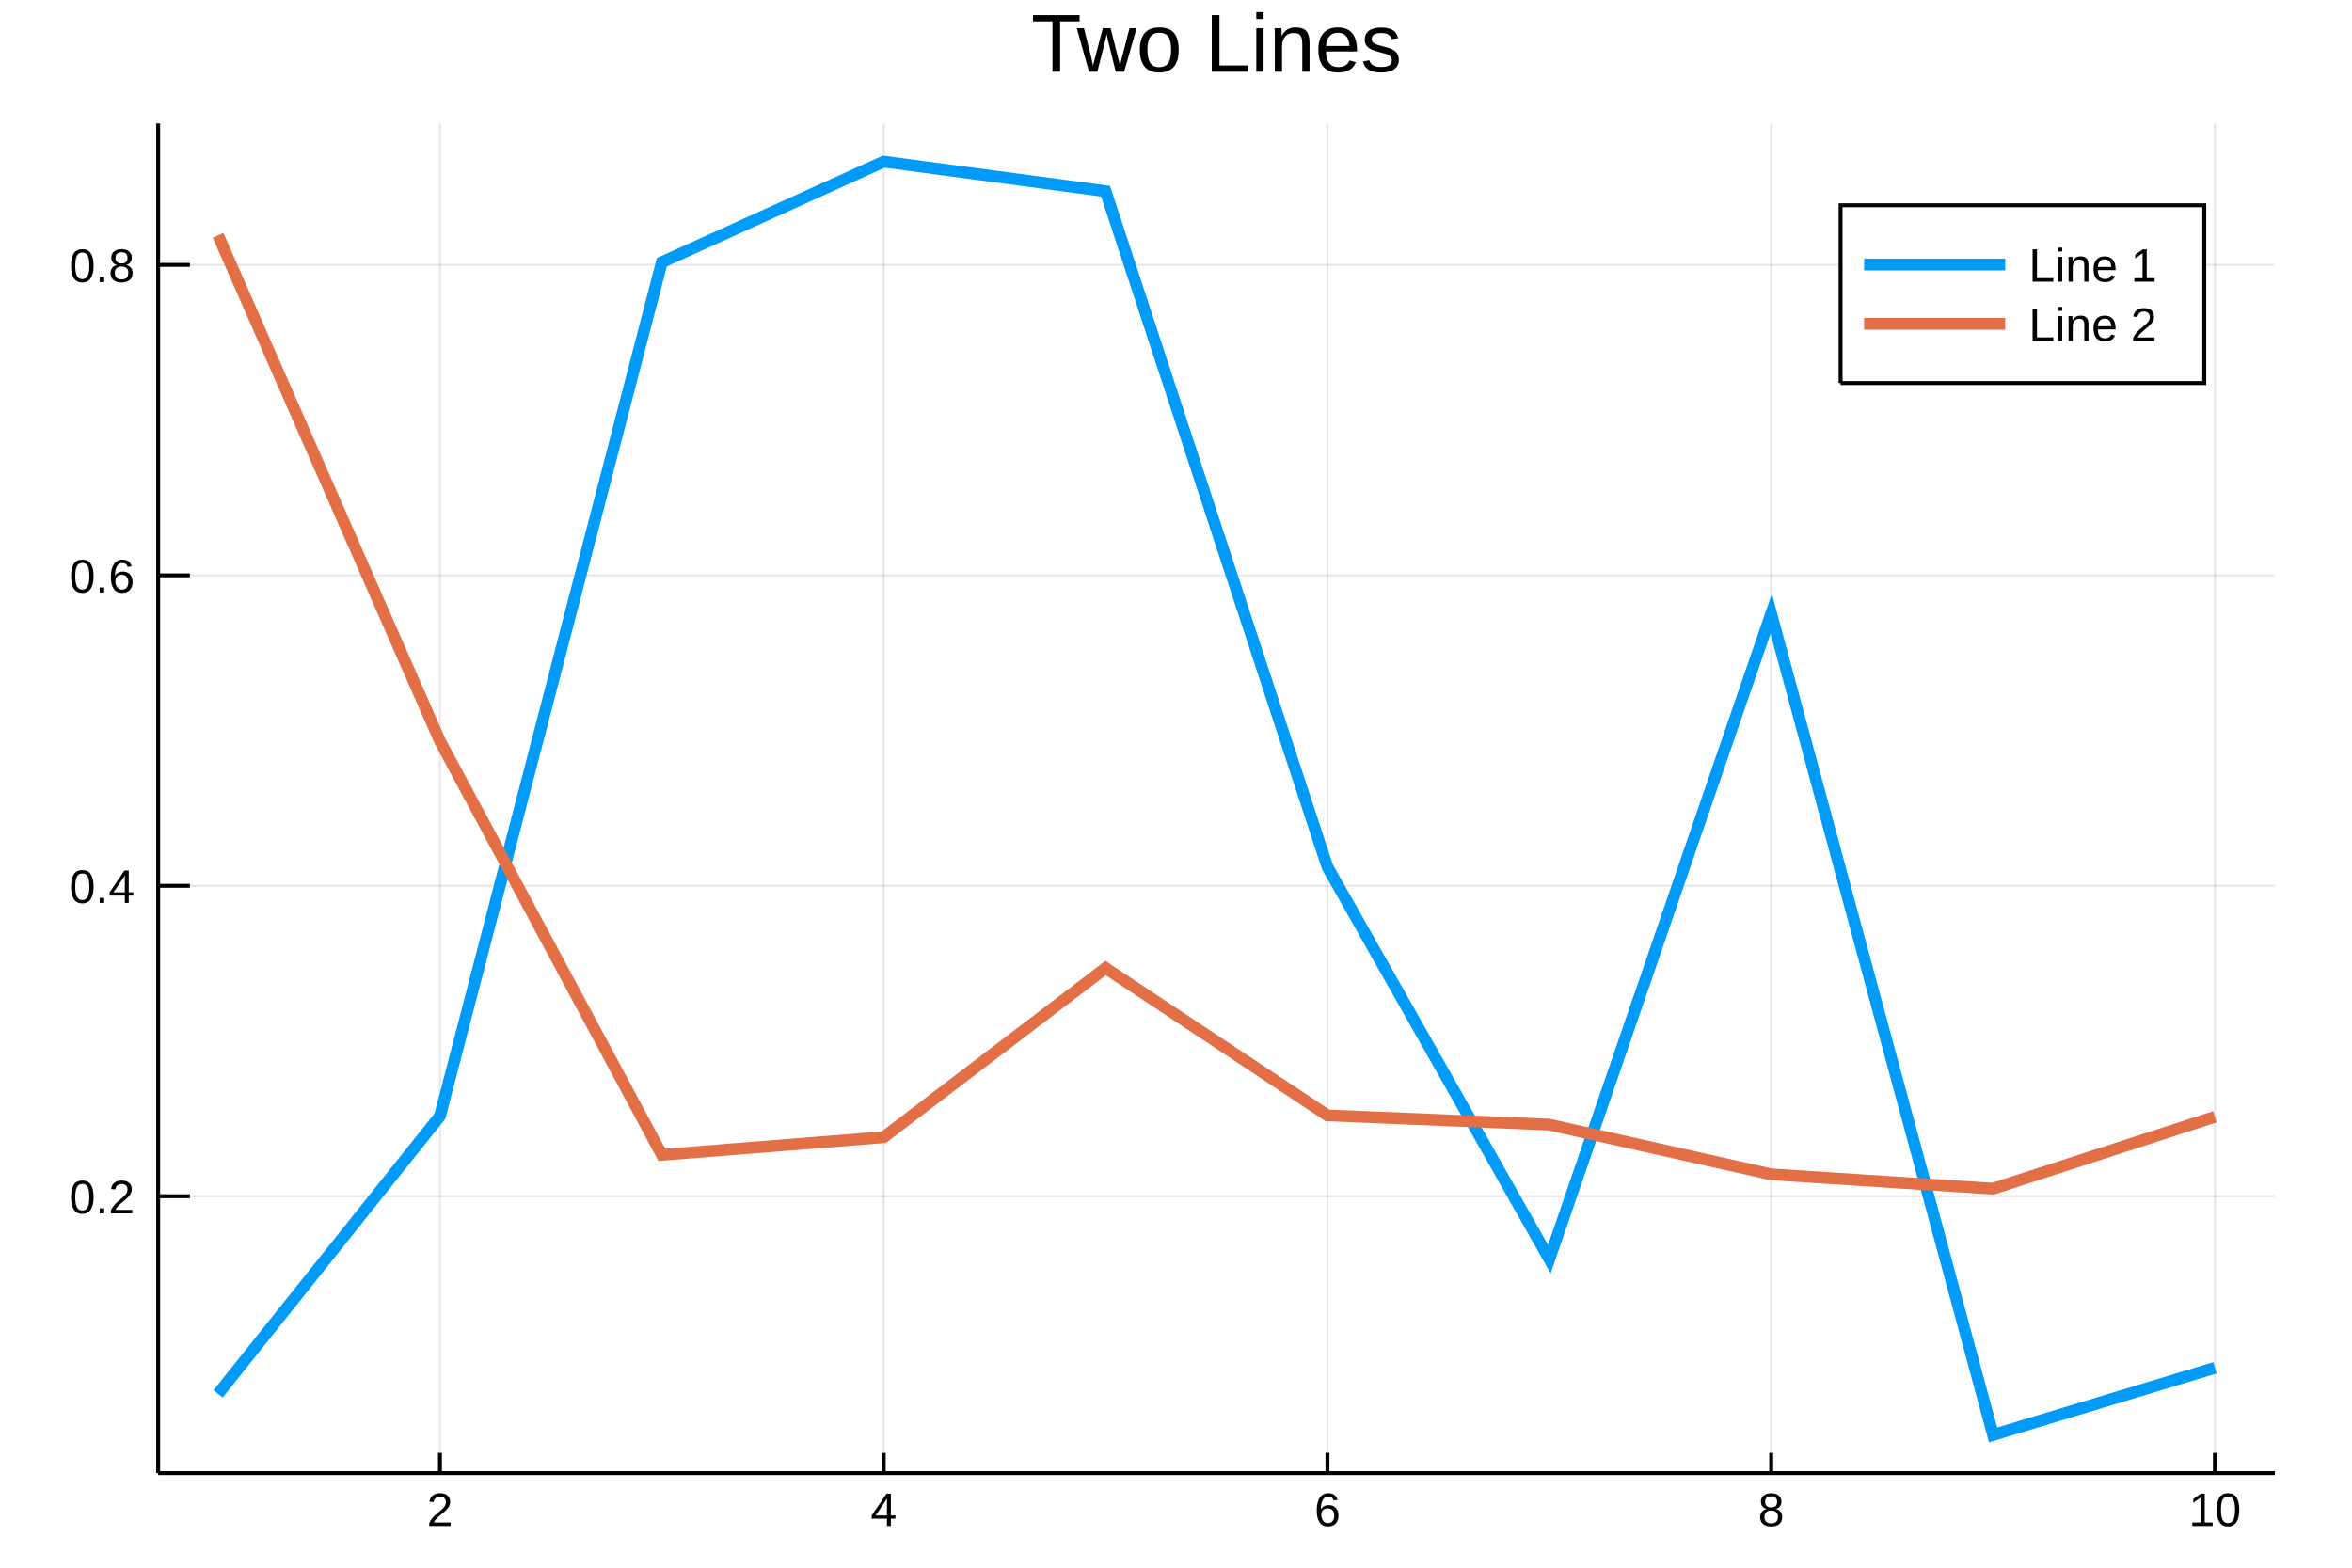
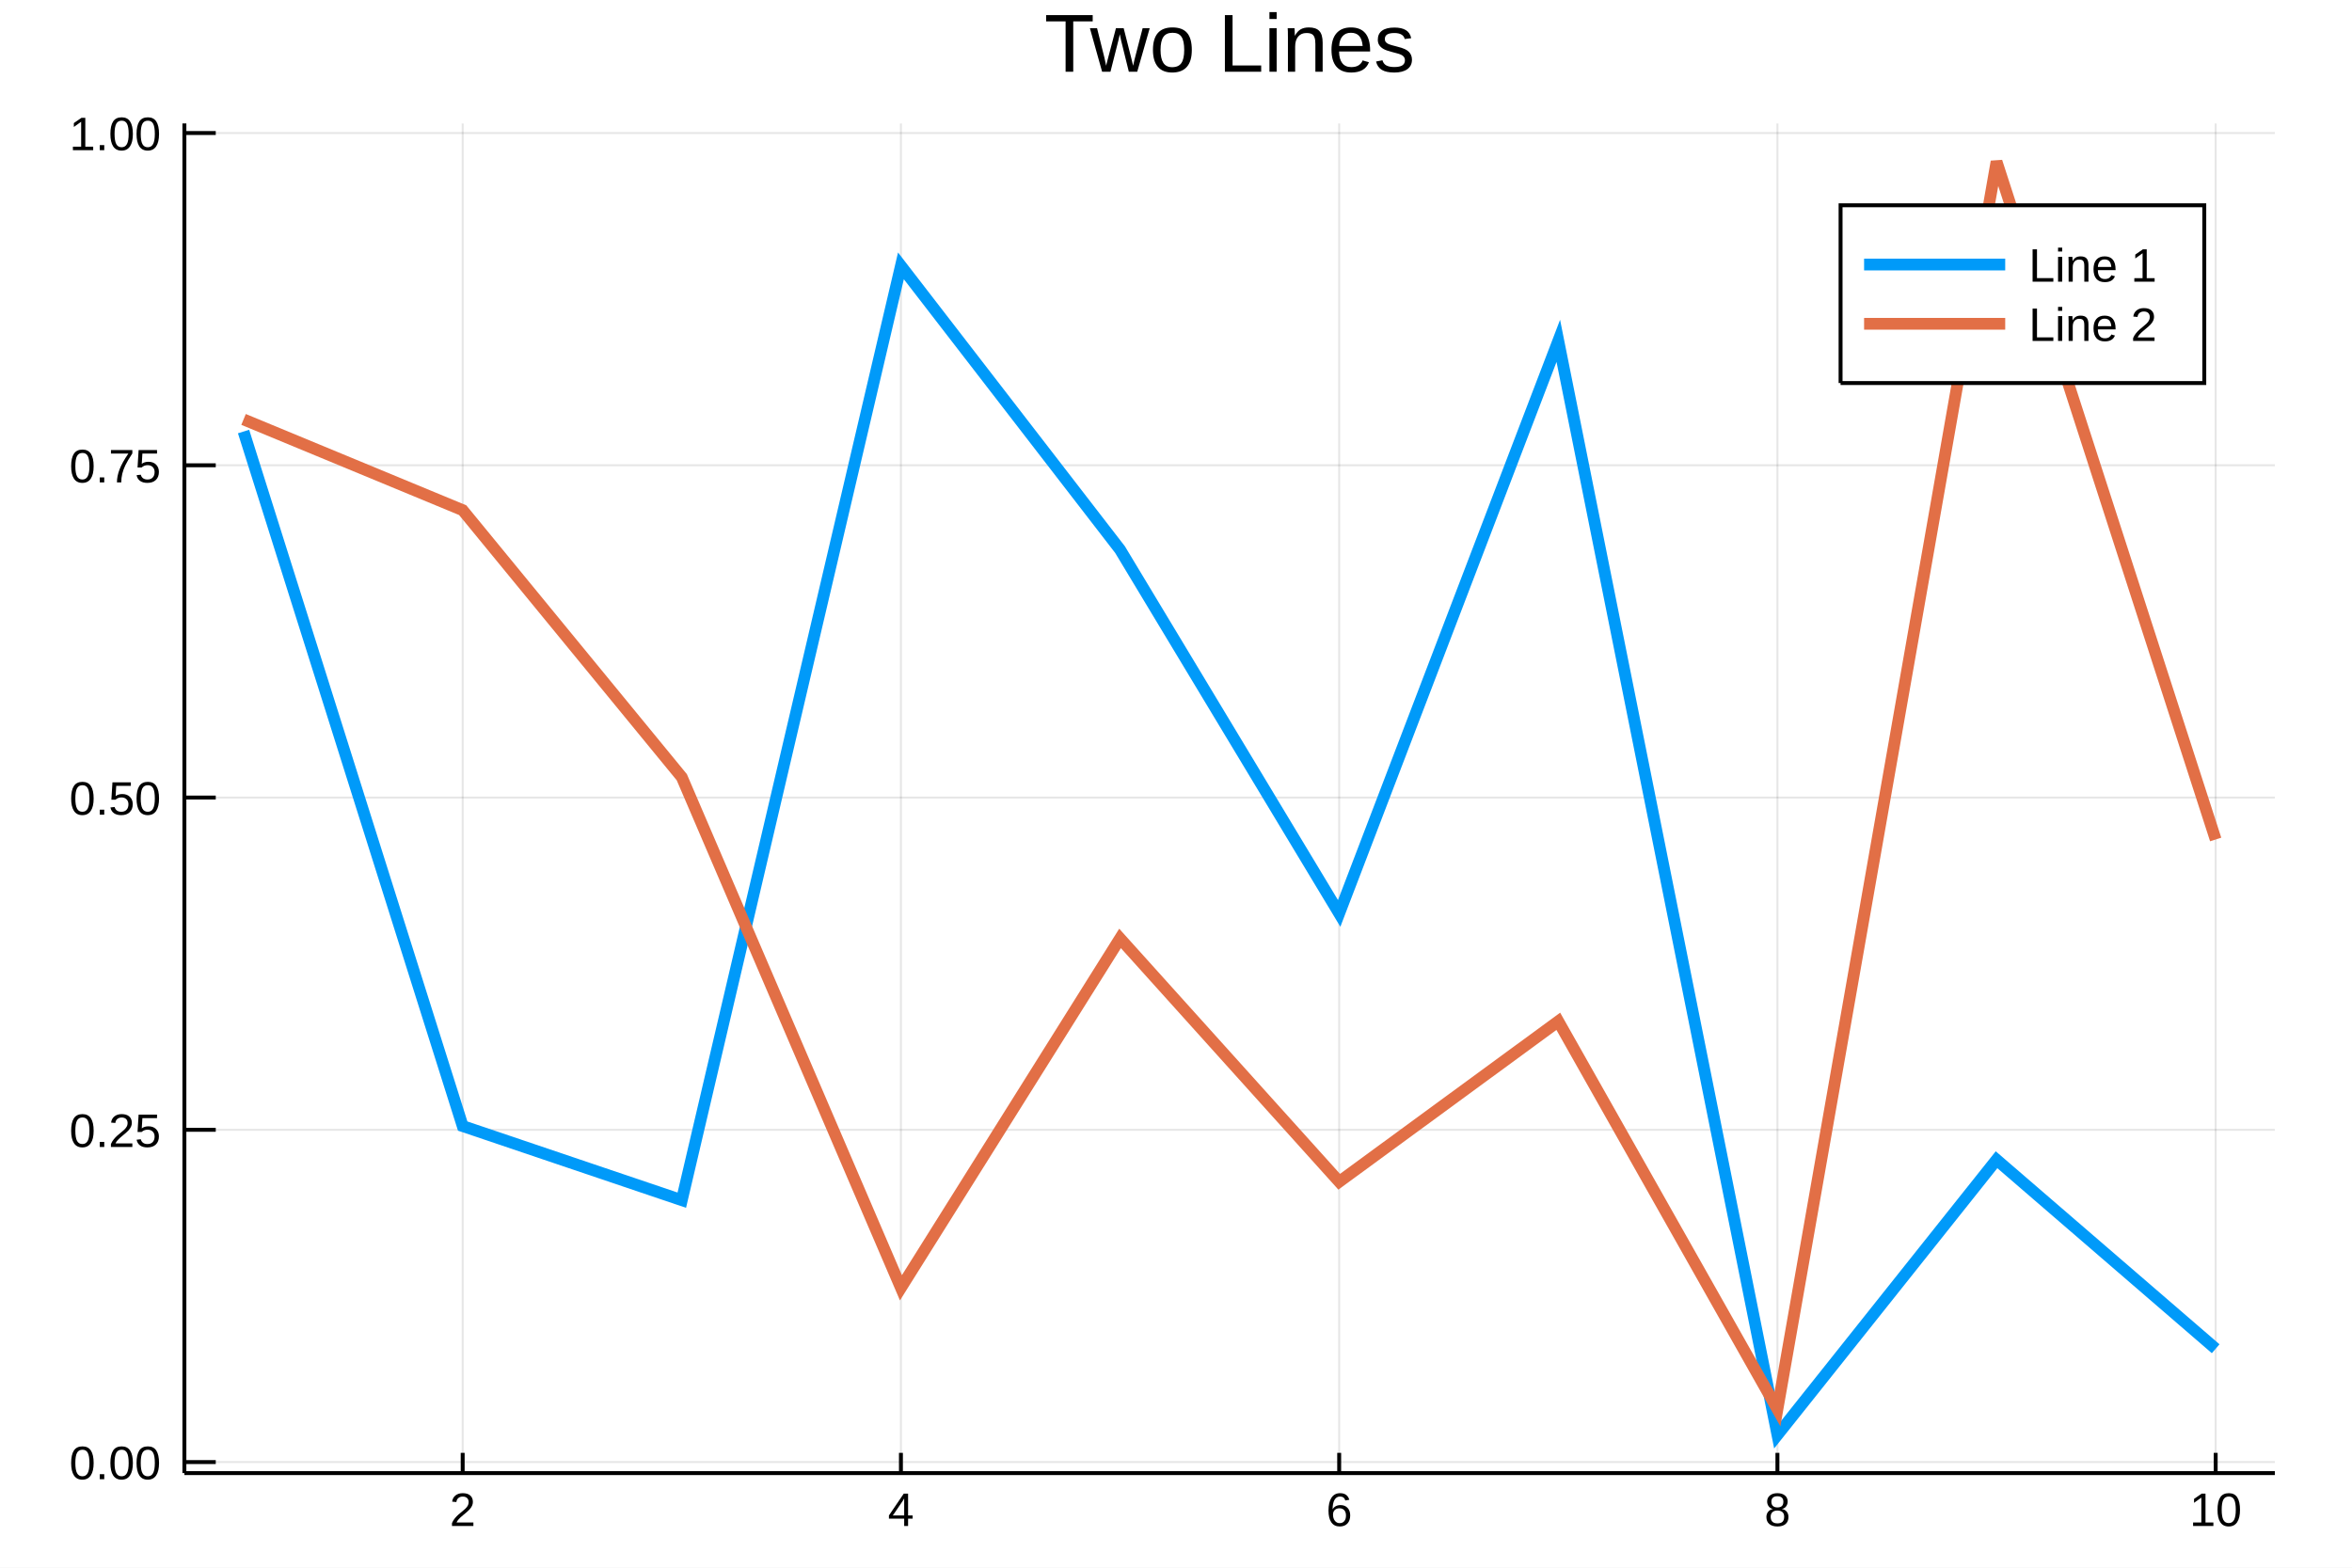
<svg xmlns="http://www.w3.org/2000/svg" width="600" height="400" viewBox="0 0 2400 1600">
  <defs>
-     <clipPath id="clip4100">
+     <clipPath id="clip4000">
      <rect x="0" y="0" width="2000" height="2000" />
    </clipPath>
  </defs>
  <defs>
-     <clipPath id="clip4101">
+     <clipPath id="clip4001">
      <rect x="0" y="0" width="2400" height="1600" />
    </clipPath>
  </defs>
-   <polygon clip-path="url(#clip4101)" points=" 0,1600 2400,1600 2400,0 0,0    " fill="#ffffff" fill-rule="evenodd" fill-opacity="1" />
+   <polygon clip-path="url(#clip4001)" points=" 0,1600 2400,1600 2400,0 0,0    " fill="#ffffff" fill-rule="evenodd" fill-opacity="1" />
  <defs>
-     <clipPath id="clip4102">
+     <clipPath id="clip4002">
      <rect x="480" y="0" width="1681" height="1600" />
    </clipPath>
  </defs>
-   <polygon clip-path="url(#clip4101)" points=" 161.394,1503.47 2321.26,1503.47 2321.26,125.984 161.394,125.984    " fill="#ffffff" fill-rule="evenodd" fill-opacity="1" />
+   <polygon clip-path="url(#clip4001)" points=" 188.156,1503.47 2321.26,1503.47 2321.26,125.984 188.156,125.984    " fill="#ffffff" fill-rule="evenodd" fill-opacity="1" />
  <defs>
-     <clipPath id="clip4103">
-       <rect x="161" y="125" width="2161" height="1378" />
+     <clipPath id="clip4003">
+       <rect x="188" y="125" width="2134" height="1378" />
    </clipPath>
  </defs>
-   <polyline clip-path="url(#clip4103)" style="stroke:#000000; stroke-width:2; stroke-opacity:0.1; fill:none" points="   448.923,1503.47 448.923,125.984    " />
-   <polyline clip-path="url(#clip4103)" style="stroke:#000000; stroke-width:2; stroke-opacity:0.1; fill:none" points="   901.725,1503.47 901.725,125.984    " />
-   <polyline clip-path="url(#clip4103)" style="stroke:#000000; stroke-width:2; stroke-opacity:0.1; fill:none" points="   1354.53,1503.47 1354.53,125.984    " />
-   <polyline clip-path="url(#clip4103)" style="stroke:#000000; stroke-width:2; stroke-opacity:0.1; fill:none" points="   1807.33,1503.47 1807.33,125.984    " />
-   <polyline clip-path="url(#clip4103)" style="stroke:#000000; stroke-width:2; stroke-opacity:0.1; fill:none" points="   2260.13,1503.47 2260.13,125.984    " />
-   <polyline clip-path="url(#clip4103)" style="stroke:#000000; stroke-width:2; stroke-opacity:0.1; fill:none" points="   161.394,1220.91 2321.26,1220.91    " />
-   <polyline clip-path="url(#clip4103)" style="stroke:#000000; stroke-width:2; stroke-opacity:0.1; fill:none" points="   161.394,904.053 2321.26,904.053    " />
-   <polyline clip-path="url(#clip4103)" style="stroke:#000000; stroke-width:2; stroke-opacity:0.1; fill:none" points="   161.394,587.2 2321.26,587.2    " />
-   <polyline clip-path="url(#clip4103)" style="stroke:#000000; stroke-width:2; stroke-opacity:0.1; fill:none" points="   161.394,270.347 2321.26,270.347    " />
-   <polyline clip-path="url(#clip4101)" style="stroke:#000000; stroke-width:4; stroke-opacity:1; fill:none" points="   161.394,1503.47 2321.26,1503.47    " />
-   <polyline clip-path="url(#clip4101)" style="stroke:#000000; stroke-width:4; stroke-opacity:1; fill:none" points="   161.394,1503.47 161.394,125.984    " />
-   <polyline clip-path="url(#clip4101)" style="stroke:#000000; stroke-width:4; stroke-opacity:1; fill:none" points="   448.923,1503.47 448.923,1482.81    " />
-   <polyline clip-path="url(#clip4101)" style="stroke:#000000; stroke-width:4; stroke-opacity:1; fill:none" points="   901.725,1503.47 901.725,1482.81    " />
-   <polyline clip-path="url(#clip4101)" style="stroke:#000000; stroke-width:4; stroke-opacity:1; fill:none" points="   1354.53,1503.47 1354.53,1482.81    " />
-   <polyline clip-path="url(#clip4101)" style="stroke:#000000; stroke-width:4; stroke-opacity:1; fill:none" points="   1807.33,1503.47 1807.33,1482.81    " />
-   <polyline clip-path="url(#clip4101)" style="stroke:#000000; stroke-width:4; stroke-opacity:1; fill:none" points="   2260.13,1503.47 2260.13,1482.81    " />
-   <polyline clip-path="url(#clip4101)" style="stroke:#000000; stroke-width:4; stroke-opacity:1; fill:none" points="   161.394,1220.91 193.792,1220.91    " />
-   <polyline clip-path="url(#clip4101)" style="stroke:#000000; stroke-width:4; stroke-opacity:1; fill:none" points="   161.394,904.053 193.792,904.053    " />
-   <polyline clip-path="url(#clip4101)" style="stroke:#000000; stroke-width:4; stroke-opacity:1; fill:none" points="   161.394,587.2 193.792,587.2    " />
-   <polyline clip-path="url(#clip4101)" style="stroke:#000000; stroke-width:4; stroke-opacity:1; fill:none" points="   161.394,270.347 193.792,270.347    " />
-   <g clip-path="url(#clip4101)">
-     <text style="fill:#000000; fill-opacity:1; font-family:Arial,Helvetica Neue,Helvetica,sans-serif; font-size:48px; text-anchor:middle;" transform="rotate(0, 448.923, 1557.47)" x="448.923" y="1557.47">2</text>
+   <polyline clip-path="url(#clip4003)" style="stroke:#000000; stroke-width:2; stroke-opacity:0.1; fill:none" points="   472.123,1503.47 472.123,125.984    " />
+   <polyline clip-path="url(#clip4003)" style="stroke:#000000; stroke-width:2; stroke-opacity:0.1; fill:none" points="   919.314,1503.47 919.314,125.984    " />
+   <polyline clip-path="url(#clip4003)" style="stroke:#000000; stroke-width:2; stroke-opacity:0.1; fill:none" points="   1366.51,1503.47 1366.51,125.984    " />
+   <polyline clip-path="url(#clip4003)" style="stroke:#000000; stroke-width:2; stroke-opacity:0.1; fill:none" points="   1813.7,1503.47 1813.7,125.984    " />
+   <polyline clip-path="url(#clip4003)" style="stroke:#000000; stroke-width:2; stroke-opacity:0.1; fill:none" points="   2260.89,1503.47 2260.89,125.984    " />
+   <polyline clip-path="url(#clip4003)" style="stroke:#000000; stroke-width:2; stroke-opacity:0.1; fill:none" points="   188.156,1492.21 2321.26,1492.21    " />
+   <polyline clip-path="url(#clip4003)" style="stroke:#000000; stroke-width:2; stroke-opacity:0.1; fill:none" points="   188.156,1153.1 2321.26,1153.1    " />
+   <polyline clip-path="url(#clip4003)" style="stroke:#000000; stroke-width:2; stroke-opacity:0.1; fill:none" points="   188.156,813.987 2321.26,813.987    " />
+   <polyline clip-path="url(#clip4003)" style="stroke:#000000; stroke-width:2; stroke-opacity:0.1; fill:none" points="   188.156,474.874 2321.26,474.874    " />
+   <polyline clip-path="url(#clip4003)" style="stroke:#000000; stroke-width:2; stroke-opacity:0.1; fill:none" points="   188.156,135.761 2321.26,135.761    " />
+   <polyline clip-path="url(#clip4001)" style="stroke:#000000; stroke-width:4; stroke-opacity:1; fill:none" points="   188.156,1503.47 2321.26,1503.47    " />
+   <polyline clip-path="url(#clip4001)" style="stroke:#000000; stroke-width:4; stroke-opacity:1; fill:none" points="   188.156,1503.47 188.156,125.984    " />
+   <polyline clip-path="url(#clip4001)" style="stroke:#000000; stroke-width:4; stroke-opacity:1; fill:none" points="   472.123,1503.47 472.123,1482.81    " />
+   <polyline clip-path="url(#clip4001)" style="stroke:#000000; stroke-width:4; stroke-opacity:1; fill:none" points="   919.314,1503.47 919.314,1482.81    " />
+   <polyline clip-path="url(#clip4001)" style="stroke:#000000; stroke-width:4; stroke-opacity:1; fill:none" points="   1366.51,1503.47 1366.51,1482.81    " />
+   <polyline clip-path="url(#clip4001)" style="stroke:#000000; stroke-width:4; stroke-opacity:1; fill:none" points="   1813.7,1503.47 1813.7,1482.81    " />
+   <polyline clip-path="url(#clip4001)" style="stroke:#000000; stroke-width:4; stroke-opacity:1; fill:none" points="   2260.89,1503.47 2260.89,1482.81    " />
+   <polyline clip-path="url(#clip4001)" style="stroke:#000000; stroke-width:4; stroke-opacity:1; fill:none" points="   188.156,1492.21 220.153,1492.21    " />
+   <polyline clip-path="url(#clip4001)" style="stroke:#000000; stroke-width:4; stroke-opacity:1; fill:none" points="   188.156,1153.1 220.153,1153.1    " />
+   <polyline clip-path="url(#clip4001)" style="stroke:#000000; stroke-width:4; stroke-opacity:1; fill:none" points="   188.156,813.987 220.153,813.987    " />
+   <polyline clip-path="url(#clip4001)" style="stroke:#000000; stroke-width:4; stroke-opacity:1; fill:none" points="   188.156,474.874 220.153,474.874    " />
+   <polyline clip-path="url(#clip4001)" style="stroke:#000000; stroke-width:4; stroke-opacity:1; fill:none" points="   188.156,135.761 220.153,135.761    " />
+   <g clip-path="url(#clip4001)">
+     <text style="fill:#000000; fill-opacity:1; font-family:Arial,Helvetica Neue,Helvetica,sans-serif; font-size:48px; text-anchor:middle;" transform="rotate(0, 472.123, 1557.47)" x="472.123" y="1557.47">2</text>
  </g>
-   <g clip-path="url(#clip4101)">
-     <text style="fill:#000000; fill-opacity:1; font-family:Arial,Helvetica Neue,Helvetica,sans-serif; font-size:48px; text-anchor:middle;" transform="rotate(0, 901.725, 1557.47)" x="901.725" y="1557.47">4</text>
+   <g clip-path="url(#clip4001)">
+     <text style="fill:#000000; fill-opacity:1; font-family:Arial,Helvetica Neue,Helvetica,sans-serif; font-size:48px; text-anchor:middle;" transform="rotate(0, 919.314, 1557.47)" x="919.314" y="1557.47">4</text>
  </g>
-   <g clip-path="url(#clip4101)">
-     <text style="fill:#000000; fill-opacity:1; font-family:Arial,Helvetica Neue,Helvetica,sans-serif; font-size:48px; text-anchor:middle;" transform="rotate(0, 1354.53, 1557.47)" x="1354.53" y="1557.47">6</text>
+   <g clip-path="url(#clip4001)">
+     <text style="fill:#000000; fill-opacity:1; font-family:Arial,Helvetica Neue,Helvetica,sans-serif; font-size:48px; text-anchor:middle;" transform="rotate(0, 1366.51, 1557.47)" x="1366.51" y="1557.47">6</text>
  </g>
-   <g clip-path="url(#clip4101)">
-     <text style="fill:#000000; fill-opacity:1; font-family:Arial,Helvetica Neue,Helvetica,sans-serif; font-size:48px; text-anchor:middle;" transform="rotate(0, 1807.33, 1557.47)" x="1807.33" y="1557.47">8</text>
+   <g clip-path="url(#clip4001)">
+     <text style="fill:#000000; fill-opacity:1; font-family:Arial,Helvetica Neue,Helvetica,sans-serif; font-size:48px; text-anchor:middle;" transform="rotate(0, 1813.7, 1557.47)" x="1813.7" y="1557.47">8</text>
  </g>
-   <g clip-path="url(#clip4101)">
-     <text style="fill:#000000; fill-opacity:1; font-family:Arial,Helvetica Neue,Helvetica,sans-serif; font-size:48px; text-anchor:middle;" transform="rotate(0, 2260.13, 1557.47)" x="2260.13" y="1557.47">10</text>
+   <g clip-path="url(#clip4001)">
+     <text style="fill:#000000; fill-opacity:1; font-family:Arial,Helvetica Neue,Helvetica,sans-serif; font-size:48px; text-anchor:middle;" transform="rotate(0, 2260.89, 1557.47)" x="2260.89" y="1557.47">10</text>
  </g>
-   <g clip-path="url(#clip4101)">
-     <text style="fill:#000000; fill-opacity:1; font-family:Arial,Helvetica Neue,Helvetica,sans-serif; font-size:48px; text-anchor:end;" transform="rotate(0, 137.394, 1238.41)" x="137.394" y="1238.41">0.2</text>
+   <g clip-path="url(#clip4001)">
+     <text style="fill:#000000; fill-opacity:1; font-family:Arial,Helvetica Neue,Helvetica,sans-serif; font-size:48px; text-anchor:end;" transform="rotate(0, 164.156, 1509.71)" x="164.156" y="1509.71">0.00</text>
  </g>
-   <g clip-path="url(#clip4101)">
-     <text style="fill:#000000; fill-opacity:1; font-family:Arial,Helvetica Neue,Helvetica,sans-serif; font-size:48px; text-anchor:end;" transform="rotate(0, 137.394, 921.553)" x="137.394" y="921.553">0.4</text>
+   <g clip-path="url(#clip4001)">
+     <text style="fill:#000000; fill-opacity:1; font-family:Arial,Helvetica Neue,Helvetica,sans-serif; font-size:48px; text-anchor:end;" transform="rotate(0, 164.156, 1170.6)" x="164.156" y="1170.6">0.25</text>
  </g>
-   <g clip-path="url(#clip4101)">
-     <text style="fill:#000000; fill-opacity:1; font-family:Arial,Helvetica Neue,Helvetica,sans-serif; font-size:48px; text-anchor:end;" transform="rotate(0, 137.394, 604.7)" x="137.394" y="604.7">0.6</text>
+   <g clip-path="url(#clip4001)">
+     <text style="fill:#000000; fill-opacity:1; font-family:Arial,Helvetica Neue,Helvetica,sans-serif; font-size:48px; text-anchor:end;" transform="rotate(0, 164.156, 831.487)" x="164.156" y="831.487">0.50</text>
  </g>
-   <g clip-path="url(#clip4101)">
-     <text style="fill:#000000; fill-opacity:1; font-family:Arial,Helvetica Neue,Helvetica,sans-serif; font-size:48px; text-anchor:end;" transform="rotate(0, 137.394, 287.847)" x="137.394" y="287.847">0.8</text>
+   <g clip-path="url(#clip4001)">
+     <text style="fill:#000000; fill-opacity:1; font-family:Arial,Helvetica Neue,Helvetica,sans-serif; font-size:48px; text-anchor:end;" transform="rotate(0, 164.156, 492.374)" x="164.156" y="492.374">0.75</text>
  </g>
-   <g clip-path="url(#clip4101)">
-     <text style="fill:#000000; fill-opacity:1; font-family:Arial,Helvetica Neue,Helvetica,sans-serif; font-size:84px; text-anchor:middle;" transform="rotate(0, 1241.33, 73.2)" x="1241.33" y="73.2">Two Lines</text>
+   <g clip-path="url(#clip4001)">
+     <text style="fill:#000000; fill-opacity:1; font-family:Arial,Helvetica Neue,Helvetica,sans-serif; font-size:48px; text-anchor:end;" transform="rotate(0, 164.156, 153.261)" x="164.156" y="153.261">1.00</text>
  </g>
-   <polyline clip-path="url(#clip4103)" style="stroke:#009af9; stroke-width:12; stroke-opacity:1; fill:none" points="   222.522,1422.62 448.923,1139.15 675.324,267.631 901.725,164.97 1128.13,195.181 1354.53,884.86 1580.93,1285.09 1807.33,626.408 2033.73,1464.49 2260.13,1396.01       " />
-   <polyline clip-path="url(#clip4103)" style="stroke:#e26f46; stroke-width:12; stroke-opacity:1; fill:none" points="   222.522,240.174 448.923,756.274 675.324,1178.65 901.725,1160.67 1128.13,988.02 1354.53,1138.38 1580.93,1147.81 1807.33,1198.56 2033.73,1213.22 2260.13,1139.78       " />
-   <polygon clip-path="url(#clip4101)" points=" 1878.14,390.944 2249.26,390.944 2249.26,209.504 1878.14,209.504    " fill="#ffffff" fill-rule="evenodd" fill-opacity="1" />
-   <polyline clip-path="url(#clip4101)" style="stroke:#000000; stroke-width:4; stroke-opacity:1; fill:none" points="   1878.14,390.944 2249.26,390.944 2249.26,209.504 1878.14,209.504 1878.14,390.944    " />
-   <polyline clip-path="url(#clip4101)" style="stroke:#009af9; stroke-width:12; stroke-opacity:1; fill:none" points="   1902.14,269.984 2046.14,269.984    " />
-   <g clip-path="url(#clip4101)">
+   <g clip-path="url(#clip4001)">
+     <text style="fill:#000000; fill-opacity:1; font-family:Arial,Helvetica Neue,Helvetica,sans-serif; font-size:84px; text-anchor:middle;" transform="rotate(0, 1254.71, 73.2)" x="1254.71" y="73.2">Two Lines</text>
+   </g>
+   <polyline clip-path="url(#clip4003)" style="stroke:#009af9; stroke-width:12; stroke-opacity:1; fill:none" points="   248.527,440.418 472.123,1149.27 695.719,1224.91 919.314,271.332 1142.91,560.954 1366.51,932.243 1590.1,347.877 1813.7,1464.49 2037.29,1183.63 2260.89,1376.53       " />
+   <polyline clip-path="url(#clip4003)" style="stroke:#e26f46; stroke-width:12; stroke-opacity:1; fill:none" points="   248.527,428.083 472.123,520.679 695.719,793.246 919.314,1314.35 1142.91,957.768 1366.51,1206.12 1590.1,1042.36 1813.7,1438.27 2037.29,164.97 2260.89,856.774       " />
+   <polygon clip-path="url(#clip4001)" points=" 1878.14,390.944 2249.26,390.944 2249.26,209.504 1878.14,209.504    " fill="#ffffff" fill-rule="evenodd" fill-opacity="1" />
+   <polyline clip-path="url(#clip4001)" style="stroke:#000000; stroke-width:4; stroke-opacity:1; fill:none" points="   1878.14,390.944 2249.26,390.944 2249.26,209.504 1878.14,209.504 1878.14,390.944    " />
+   <polyline clip-path="url(#clip4001)" style="stroke:#009af9; stroke-width:12; stroke-opacity:1; fill:none" points="   1902.14,269.984 2046.14,269.984    " />
+   <g clip-path="url(#clip4001)">
    <text style="fill:#000000; fill-opacity:1; font-family:Arial,Helvetica Neue,Helvetica,sans-serif; font-size:48px; text-anchor:start;" transform="rotate(0, 2070.14, 287.484)" x="2070.14" y="287.484">Line 1</text>
  </g>
-   <polyline clip-path="url(#clip4101)" style="stroke:#e26f46; stroke-width:12; stroke-opacity:1; fill:none" points="   1902.14,330.464 2046.14,330.464    " />
-   <g clip-path="url(#clip4101)">
+   <polyline clip-path="url(#clip4001)" style="stroke:#e26f46; stroke-width:12; stroke-opacity:1; fill:none" points="   1902.14,330.464 2046.14,330.464    " />
+   <g clip-path="url(#clip4001)">
    <text style="fill:#000000; fill-opacity:1; font-family:Arial,Helvetica Neue,Helvetica,sans-serif; font-size:48px; text-anchor:start;" transform="rotate(0, 2070.14, 347.964)" x="2070.14" y="347.964">Line 2</text>
  </g>
</svg>
